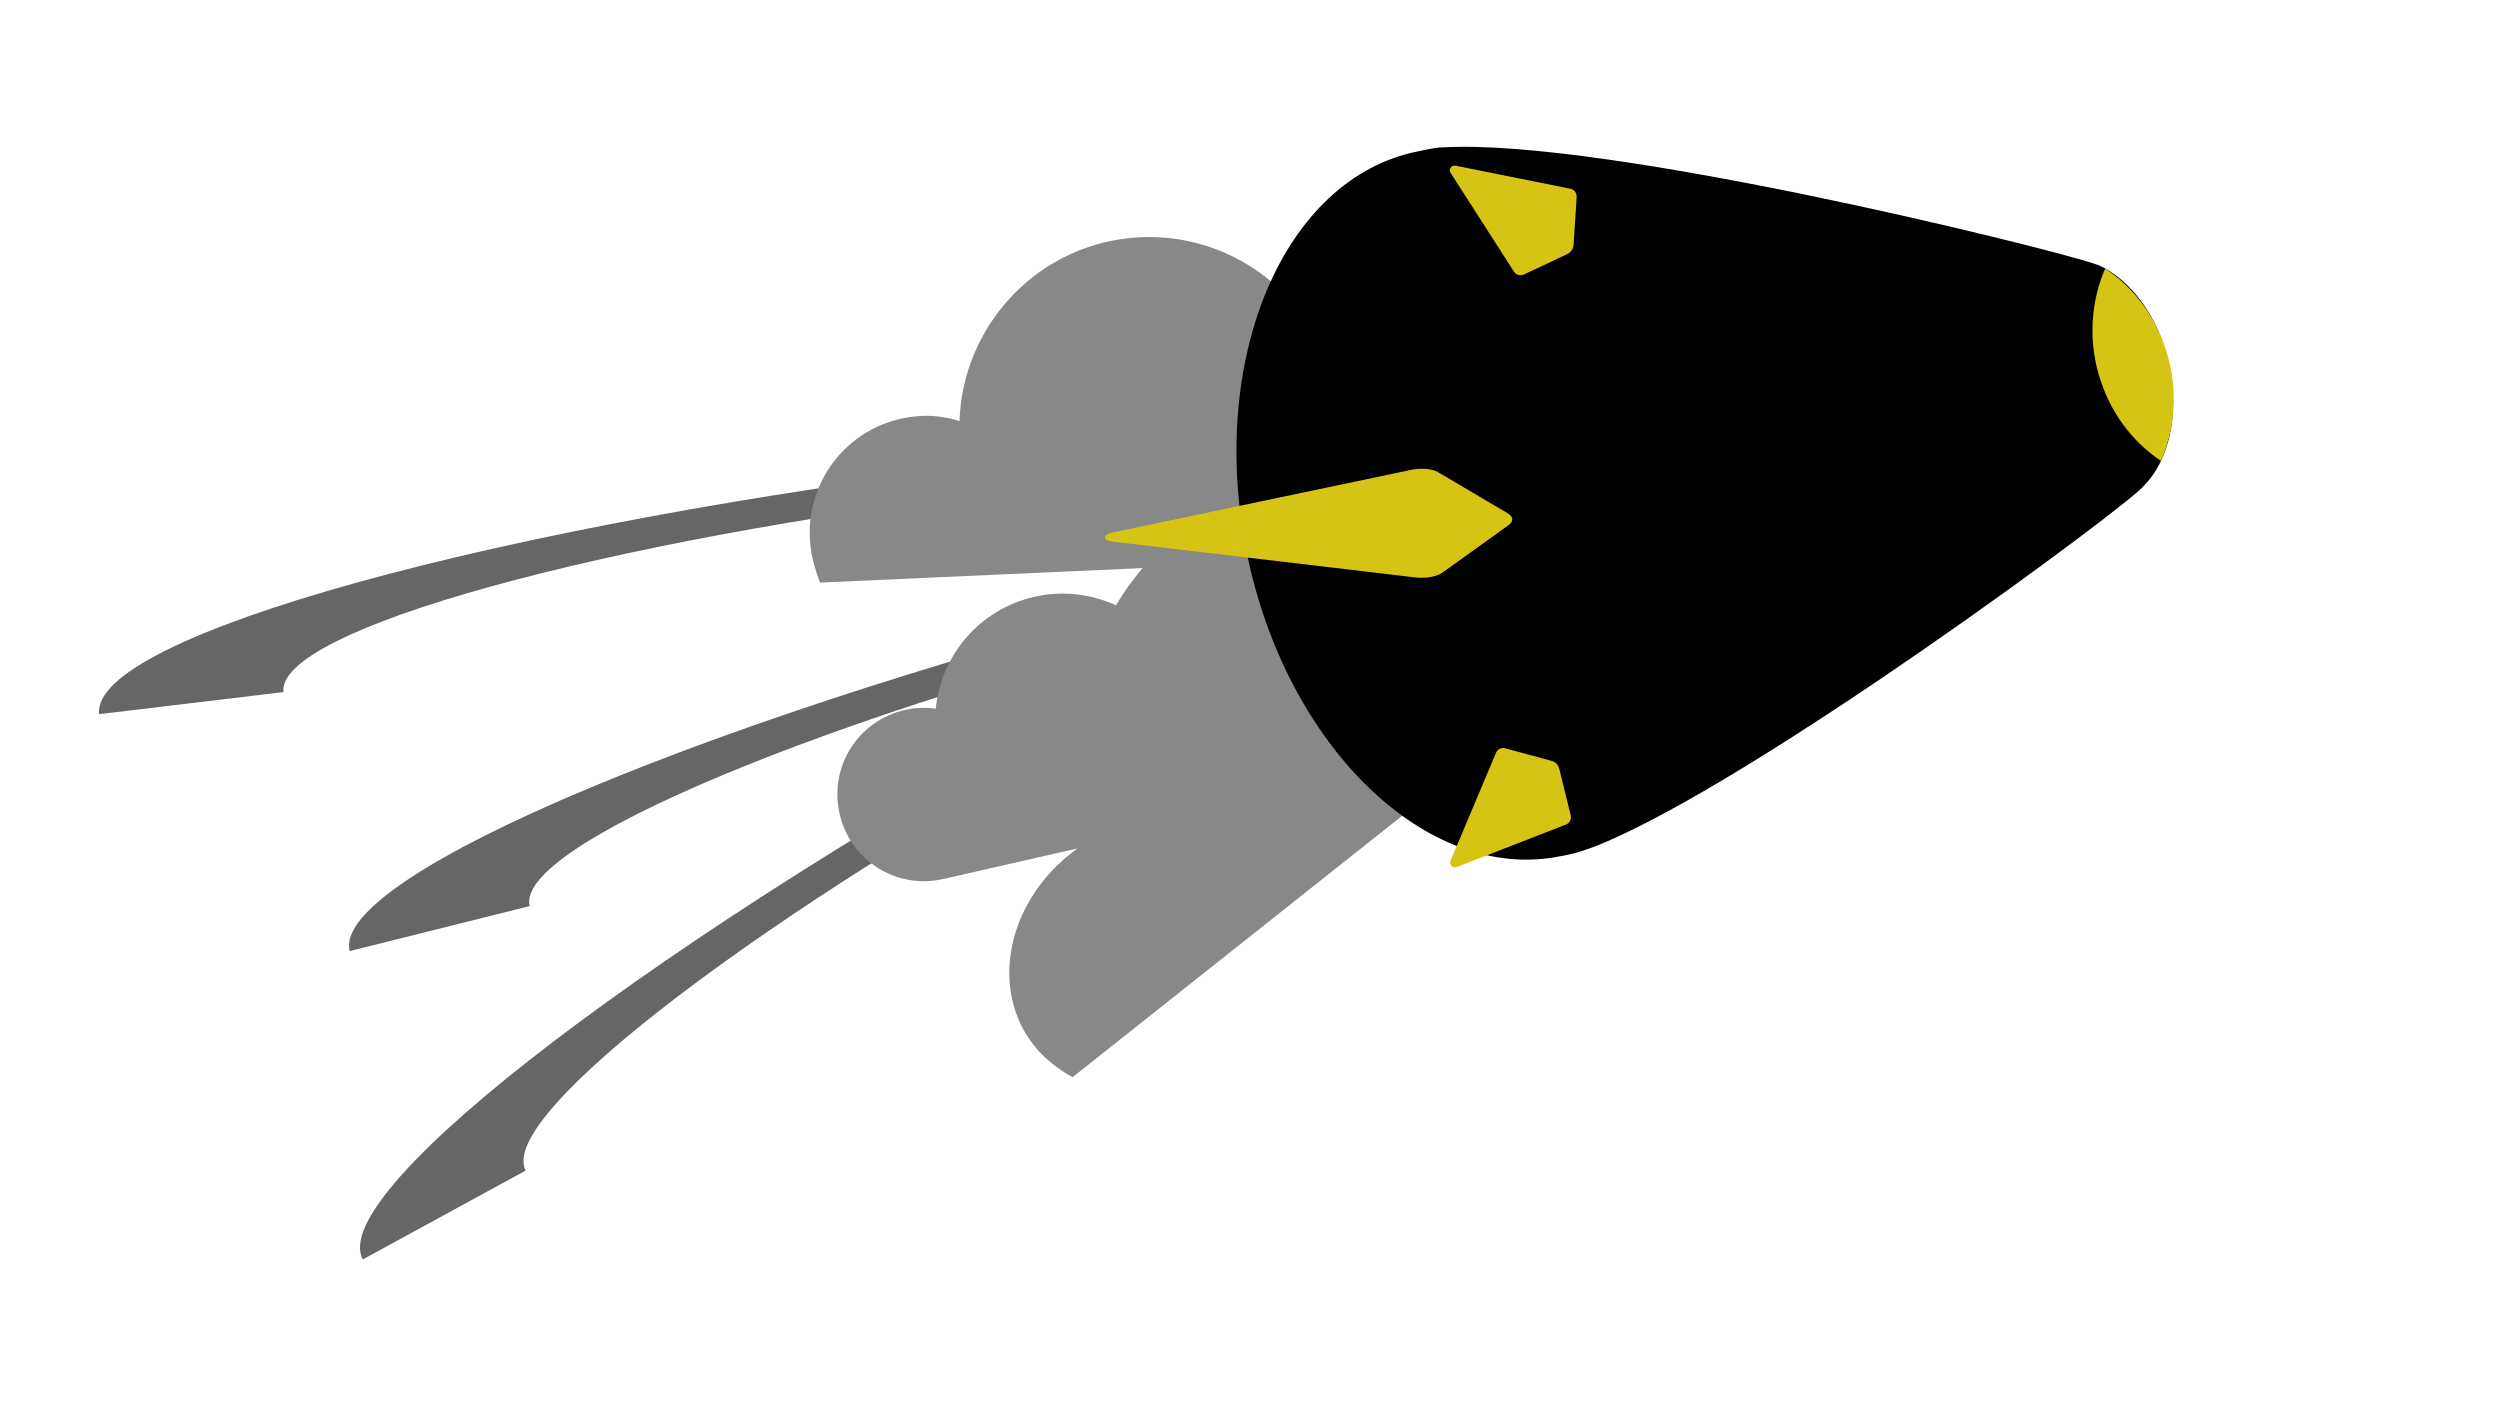
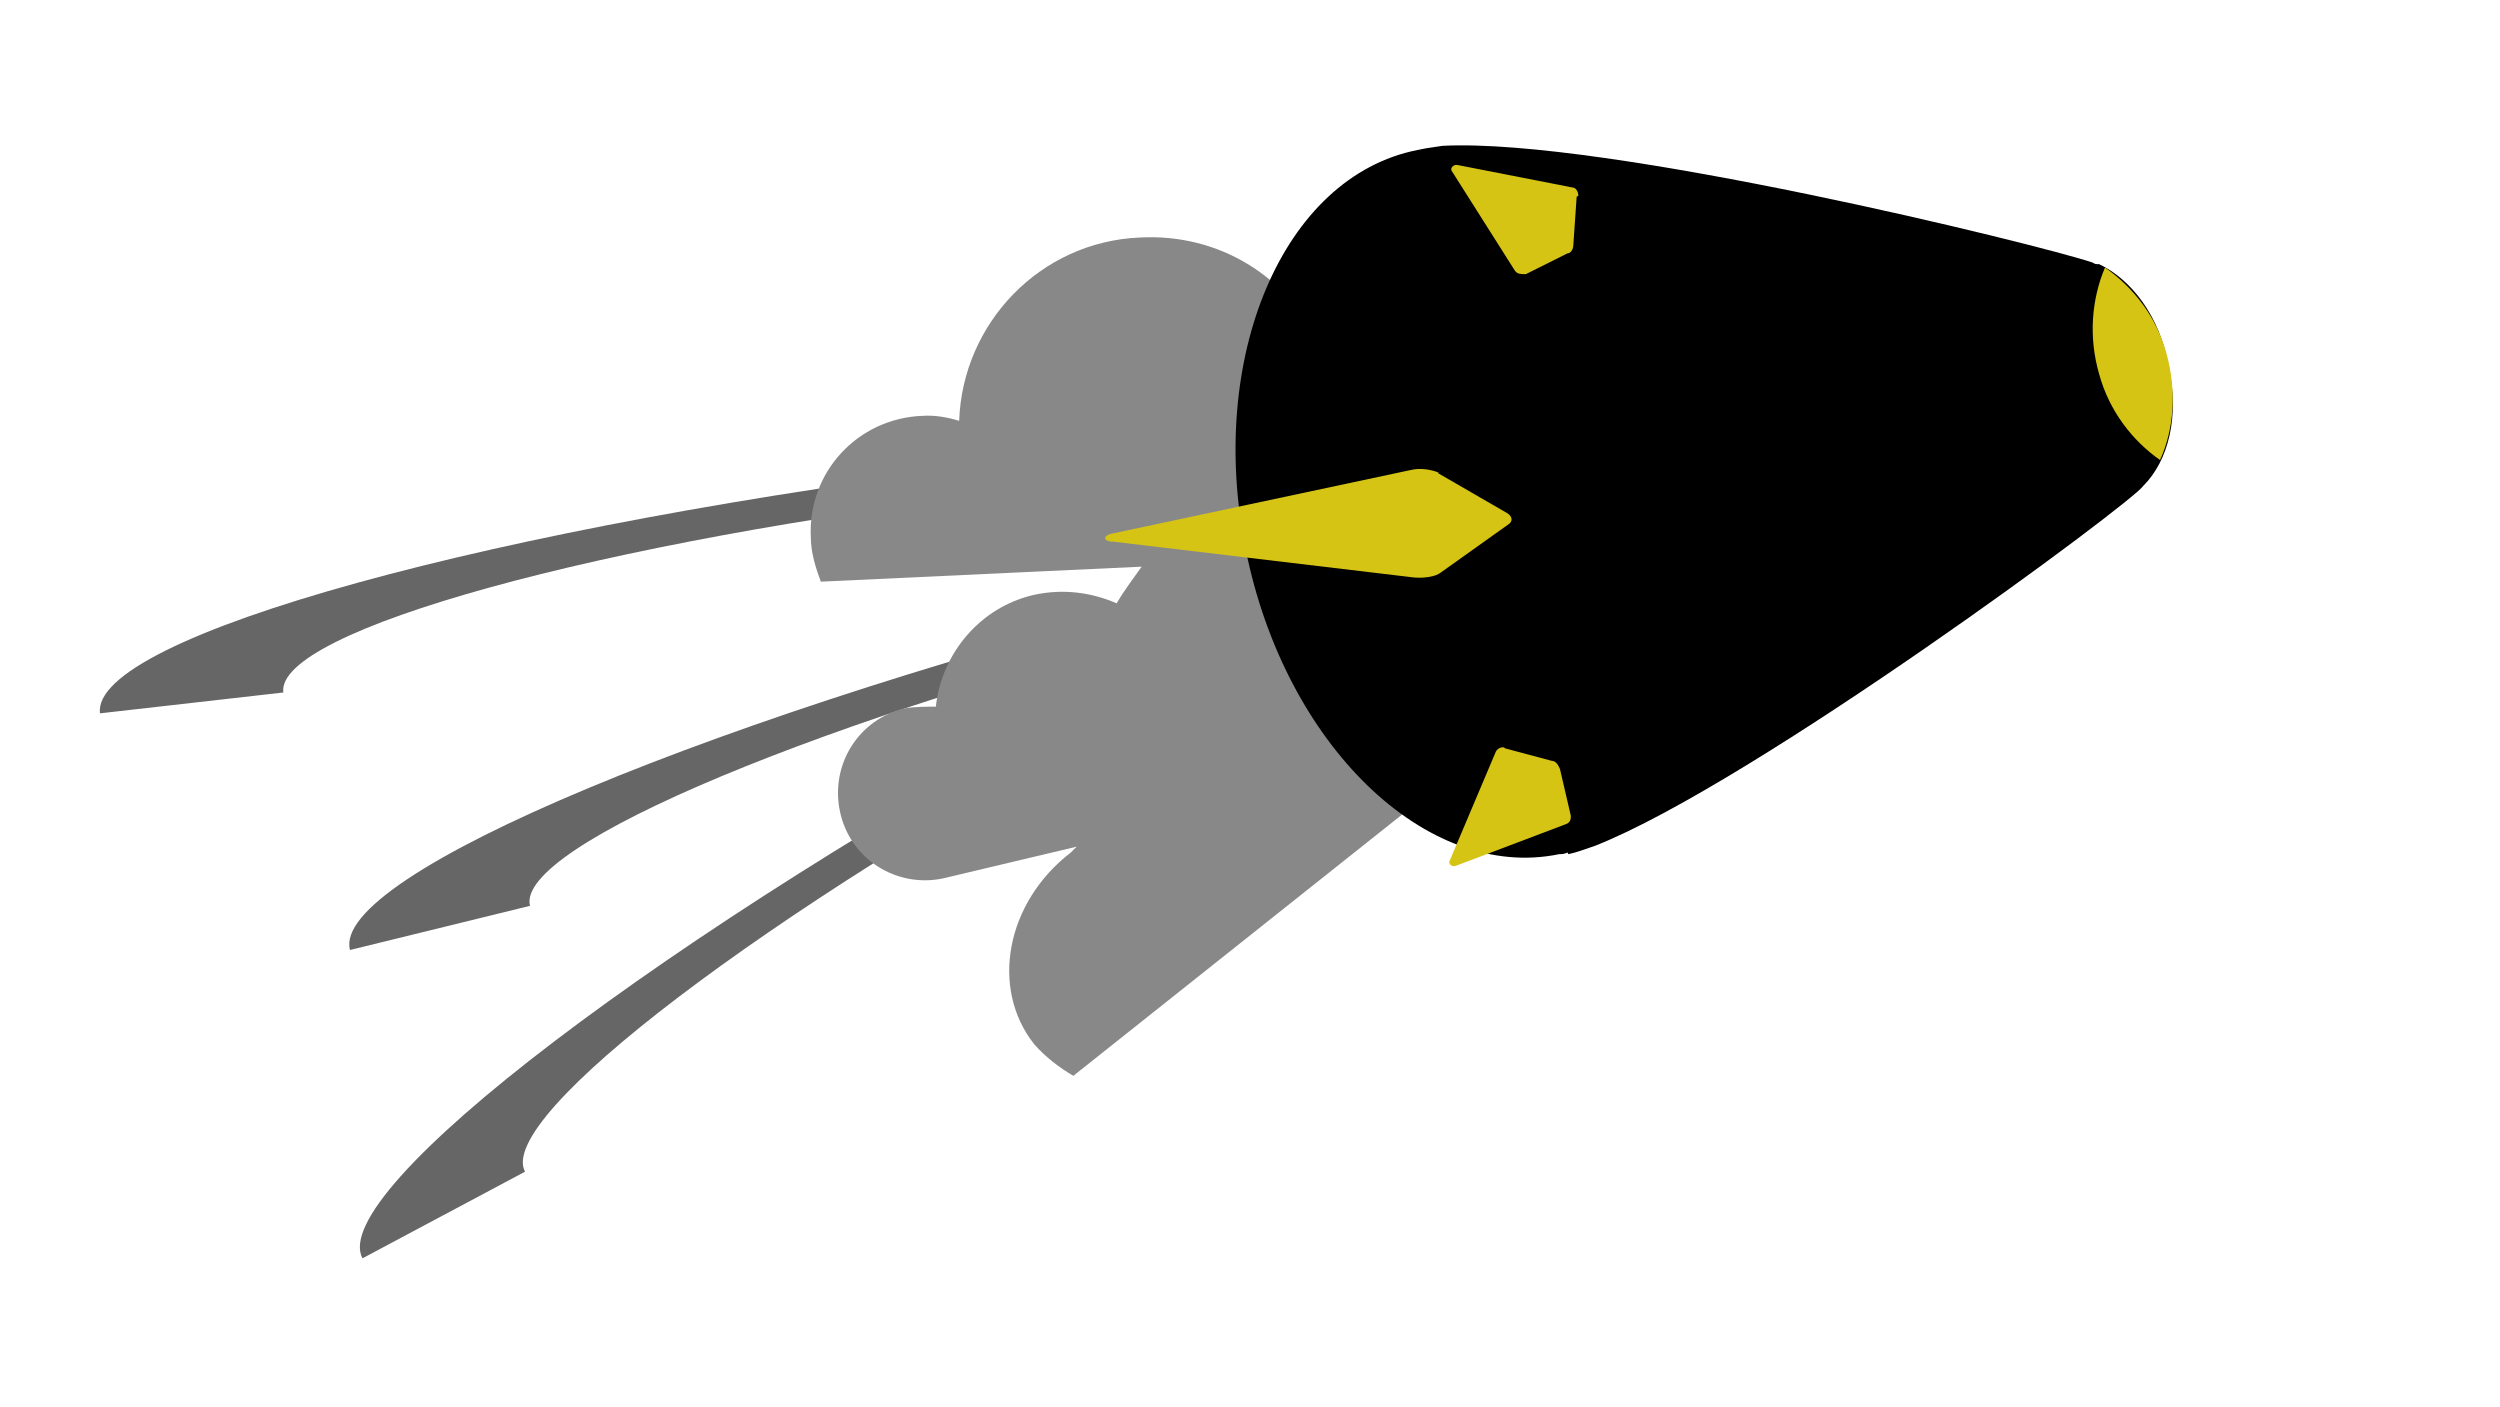
- <svg xmlns="http://www.w3.org/2000/svg" width="300" height="168.75">
-   <path d="M120.87 58.96l-.4-3.37C59.4 62.9 10.76 76.4 11.9 85.7l22.12-2.65c-.9-7.44 37.97-18.22 86.85-24.1zm25.84 14.97l-.82-3.3c-59.64 14.93-106.2 34.42-103.93 43.5l21.6-5.4c-1.8-7.28 35.4-22.85 83.16-34.8zM134.8 85.86l-1.62-2.98c-53.97 29.45-94.13 60.03-89.64 68.25l19.55-10.67c-3.6-6.6 28.5-31.02 71.7-54.6z" fill="#666" />
-   <path d="M178.15 53.83c-1.46-7.8-8.4-13.53-16.57-13.16-1.15.06-2.2.2-3.27.48-3.8-7.8-12.1-13.1-21.47-12.68-12 .55-21.33 10.36-21.7 22.06-1.42-.43-2.92-.7-4.56-.62-7.8.37-13.76 6.9-13.4 14.7.08 1.8.58 3.67 1.23 5.3l38.7-1.74c-1.2 1.42-2.28 2.92-3.2 4.47-2.95-1.36-6.36-1.8-9.77-1.03-6.58 1.5-11.2 6.98-11.85 13.43-1.22-.16-2.46-.13-3.7.15-5.64 1.3-9.12 6.82-7.84 12.45 1.28 5.64 6.82 9.12 12.45 7.84l16.1-3.67c-.27.2-.56.4-.84.64-7.72 6.13-9.66 16.37-4.36 23.04 1.23 1.54 2.9 2.83 4.6 3.78l76.1-60.35c.3-4.12-.66-8.17-3.33-11.54-5.3-6.65-15.04-7.94-23.32-3.53z" fill="#888" />
-   <path d="M188.24 102.55c1.1-.22 2.07-.6 3.15-.97C210.5 94 255.9 60.26 257.25 58.3c2.97-2.95 4.3-8.43 3.07-14.4-1.17-5.8-4.63-10.32-8.44-12.06-.27-.12-.38-.1-.63-.22-6.67-2.17-58.65-15-77.93-13.94-.7-.02-1.48.14-2.14.27l-1.1.23C154 21.43 144.9 43.1 149.62 66.35c4.72 23.24 21.66 39.64 37.6 36.4.23-.04.57-.1 1-.2z" />
-   <path d="M189.2 23.65l-.37 5.74c-.04.48-.33.9-.76 1.1l-5.2 2.45c-.44.2-.94.06-1.2-.35l-7.6-11.85c-.27-.42.1-.95.58-.86l13.8 2.77c.46.1.77.5.74.98zM180.62 89.8l5.56 1.5c.47.12.83.5.93.95l1.38 5.6c.1.45-.13.92-.58 1.1l-13.12 5.1c-.47.17-.92-.3-.73-.75l5.46-12.96c.2-.45.66-.67 1.12-.55zM172.55 56.65l8.38 4.95c.7.42.73.97.06 1.44l-7.9 5.68c-.66.47-2.03.72-3.26.57L133.56 65c-1.28-.14-1.3-.84-.05-1.1l35.75-7.5c1.22-.28 2.6-.15 3.3.25zM260.1 42.57c-1.3-4.46-3.98-8.04-7.48-10.34-1.63 3.76-2.06 8.3-.77 12.74 1.3 4.44 4 8.03 7.47 10.34 1.63-3.75 2.06-8.3.78-12.73z" fill="#d6c415" />
+ <svg xmlns="http://www.w3.org/2000/svg" width="300" height="168.8">
+   <path d="M121 59l-.5-3.4C59.5 63 10.8 76.4 12 85.6l22-2.5c-1-7.4 38-18.2 87-24zm25.7 15l-.8-3.4C86.2 85.6 39.6 105 42 114l21.6-5.3C61.8 101.5 99 86 146.6 74zm-12 12l-1.5-3c-54 29.3-94 60-89.7 68L63 140.6c-3.5-6.6 28.6-31 71.8-54.6z" fill="#666" />
+   <path d="M178.2 53.8c-1.5-7.8-8.4-13.5-16.6-13-1.2 0-2.2 0-3.3.4-3.8-8-12-13.2-21.5-12.7-12 .5-21.3 10.3-21.7 22-1.3-.4-2.8-.7-4.4-.6-7.8.3-13.8 6.8-13.4 14.6 0 1.8.6 3.7 1.2 5.3L137 68c-1 1.4-2.2 3-3 4.4-3-1.3-6.4-1.8-10-1-6.4 1.5-11 7-11.7 13.4-1.2 0-2.5 0-3.7.2-5.6 1.3-9 6.8-7.8 12.4 1.2 5.7 6.8 9.2 12.4 8l16-3.8-.7.7c-7.8 6-9.7 16.3-4.4 23 1.3 1.5 3 2.8 4.7 3.8l76-60.4c.4-4.2-.6-8.2-3.2-11.6-5.3-6.7-15-8-23.3-3.5z" fill="#888" />
+   <path d="M188.2 102.5c1-.2 2-.6 3.2-1 19-7.5 64.5-41.2 65.8-43.2 3-3 4.4-8.4 3-14.4-1-6-4.5-10.4-8.3-12.2-.4 0-.5 0-.8-.2-6.6-2.2-58.6-15-78-14l-2 .3-1 .2c-16.2 3.2-25.3 25-20.6 48 4.7 23.4 21.7 39.8 37.6 36.5.3 0 .6 0 1-.2z" />
+   <path d="M189.2 23.6l-.4 5.8c0 .5-.3 1-.7 1l-5 2.5c-.6 0-1 0-1.3-.4l-7.6-12c-.2-.3.2-.8.7-.7l13.8 2.7c.4 0 .7.5.7 1zm-8.6 66.2l5.6 1.5c.5 0 .8.5 1 1l1.3 5.6c0 .3 0 .8-.6 1l-13.2 5c-.5.2-1-.3-.7-.7l5.5-13c.2-.4.7-.6 1-.5zm-8-33l8.3 4.8c.6.4.7 1 0 1.4l-8 5.7c-.6.5-2 .7-3.2.6L133.6 65c-1.3 0-1.3-.8 0-1l35.7-7.6c1.2-.3 2.6 0 3.3.3zM260 42.5c-1.2-4.5-4-8-7.4-10.4-1.6 3.8-2 8.3-.7 12.8 1.2 4.4 4 8 7.3 10.3 1.7-3.7 2-8.3.8-12.7z" fill="#d6c415" />
</svg>
